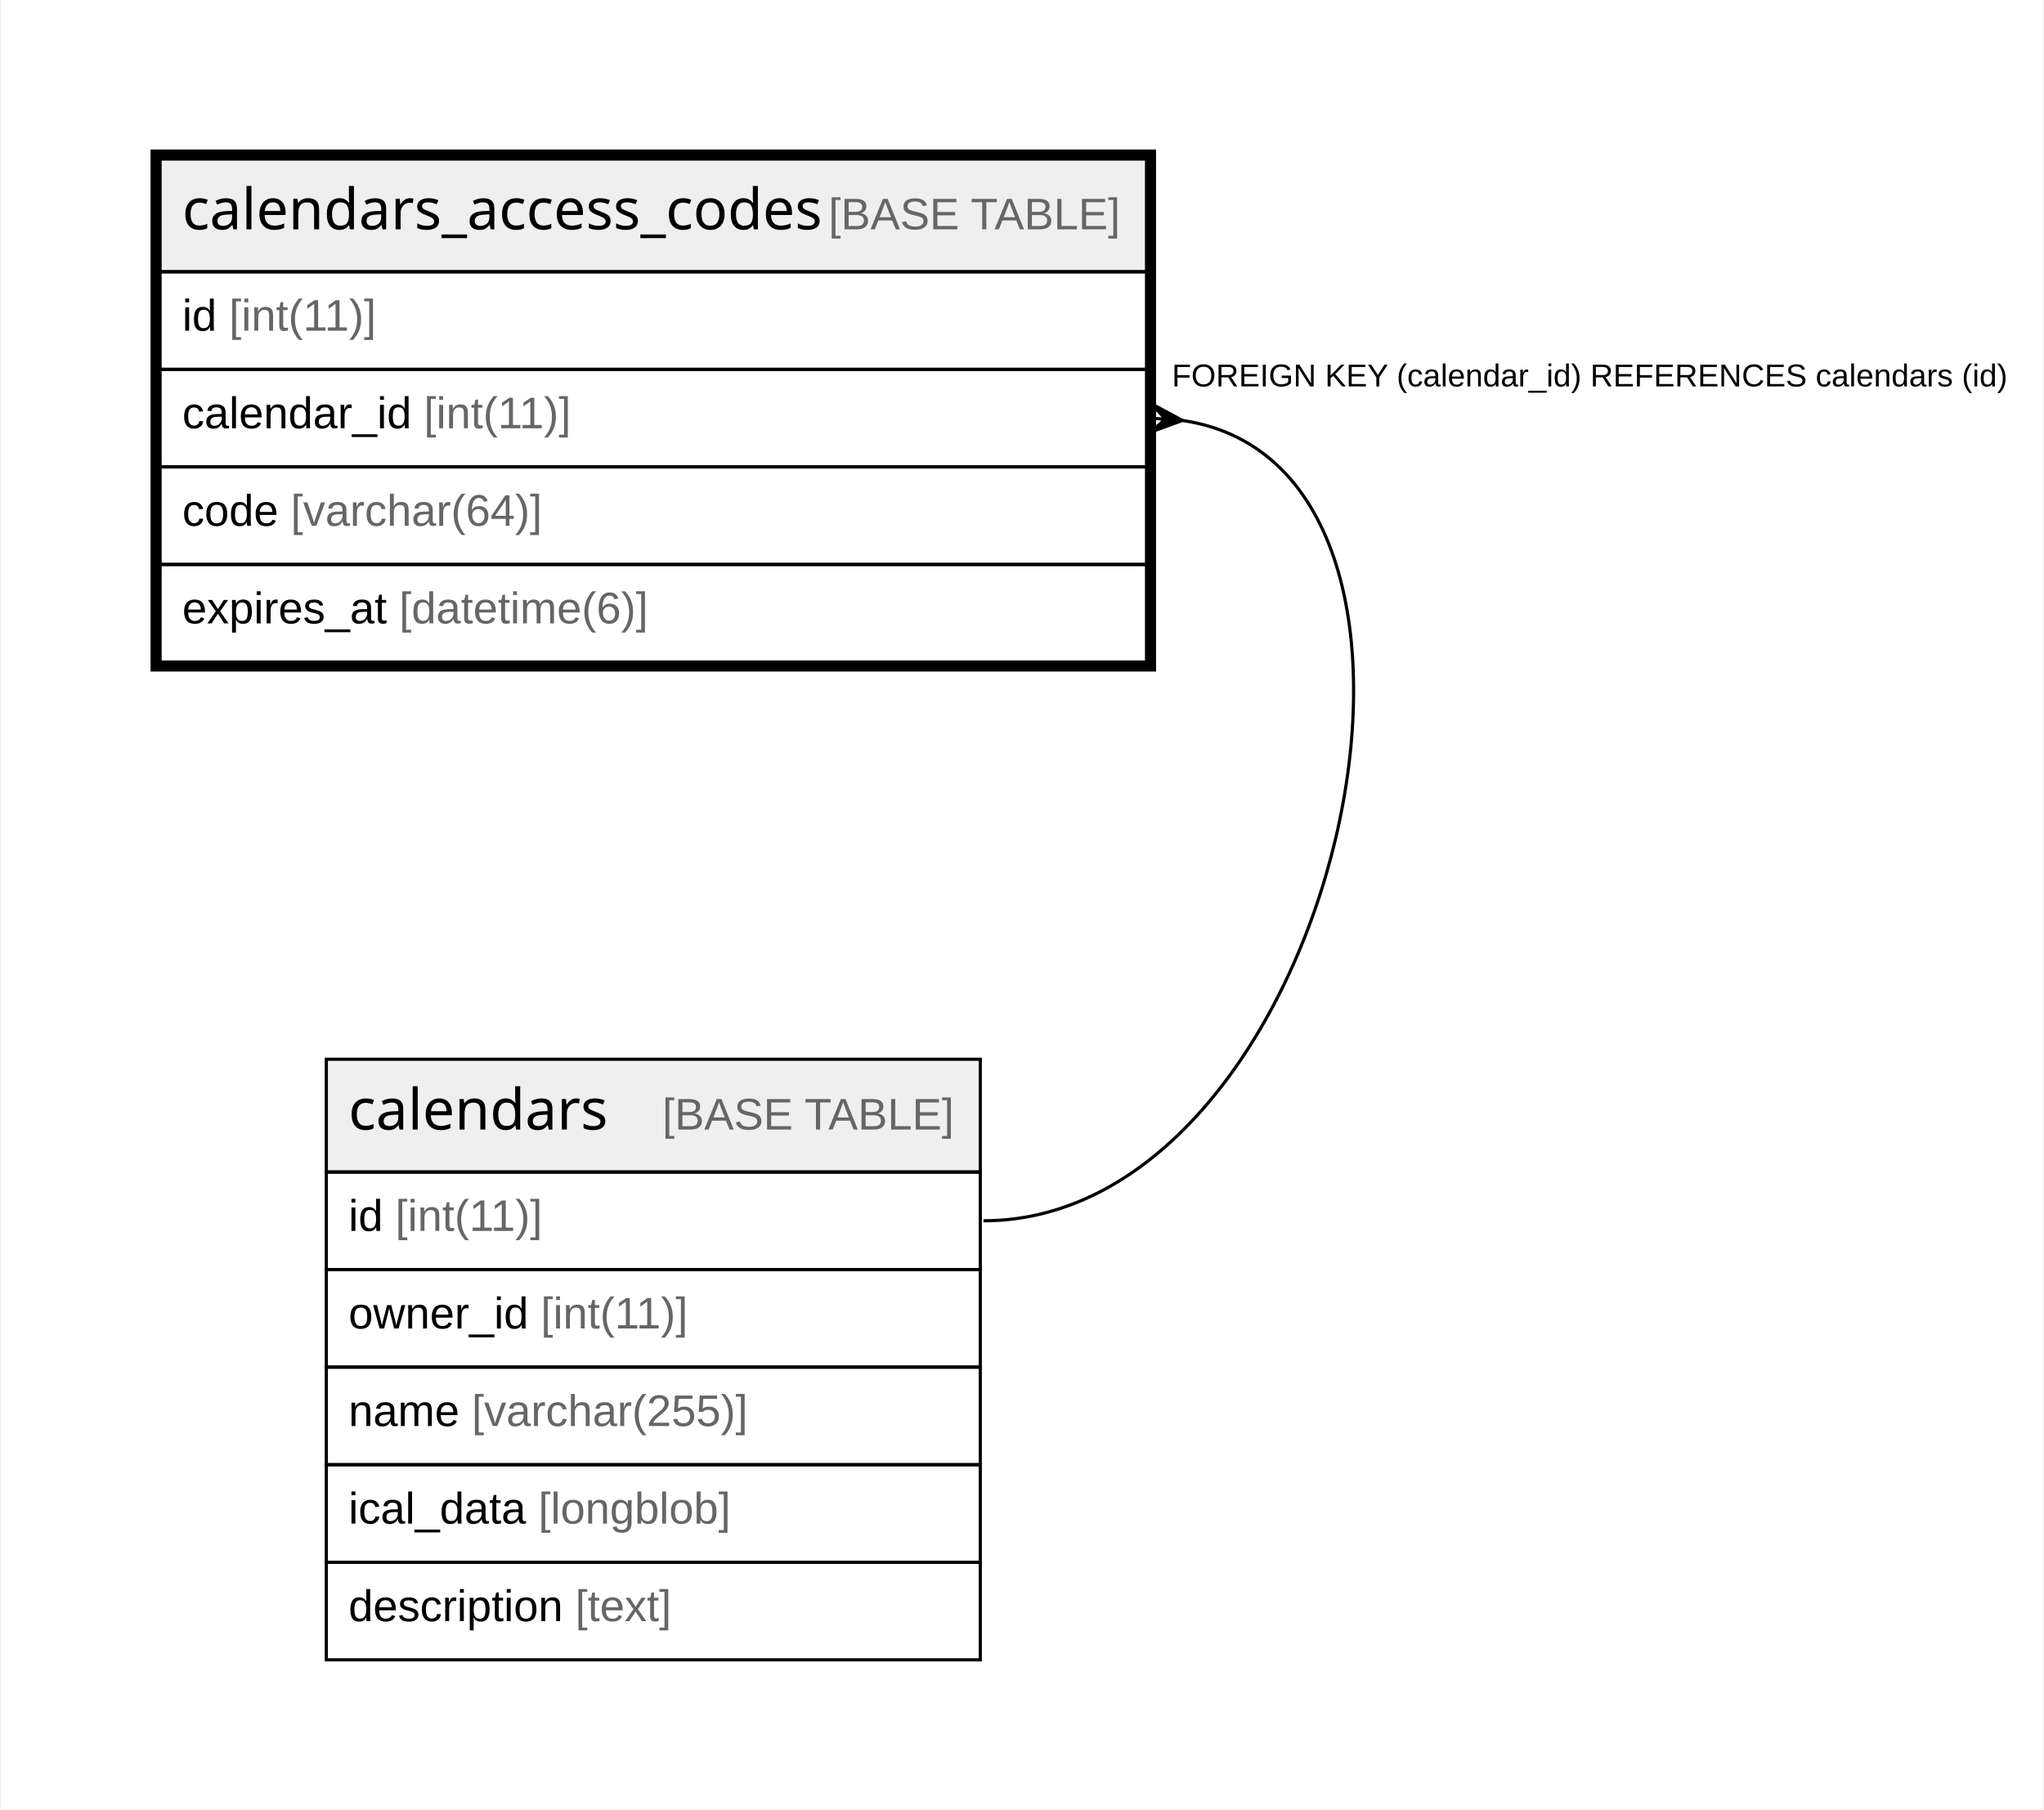
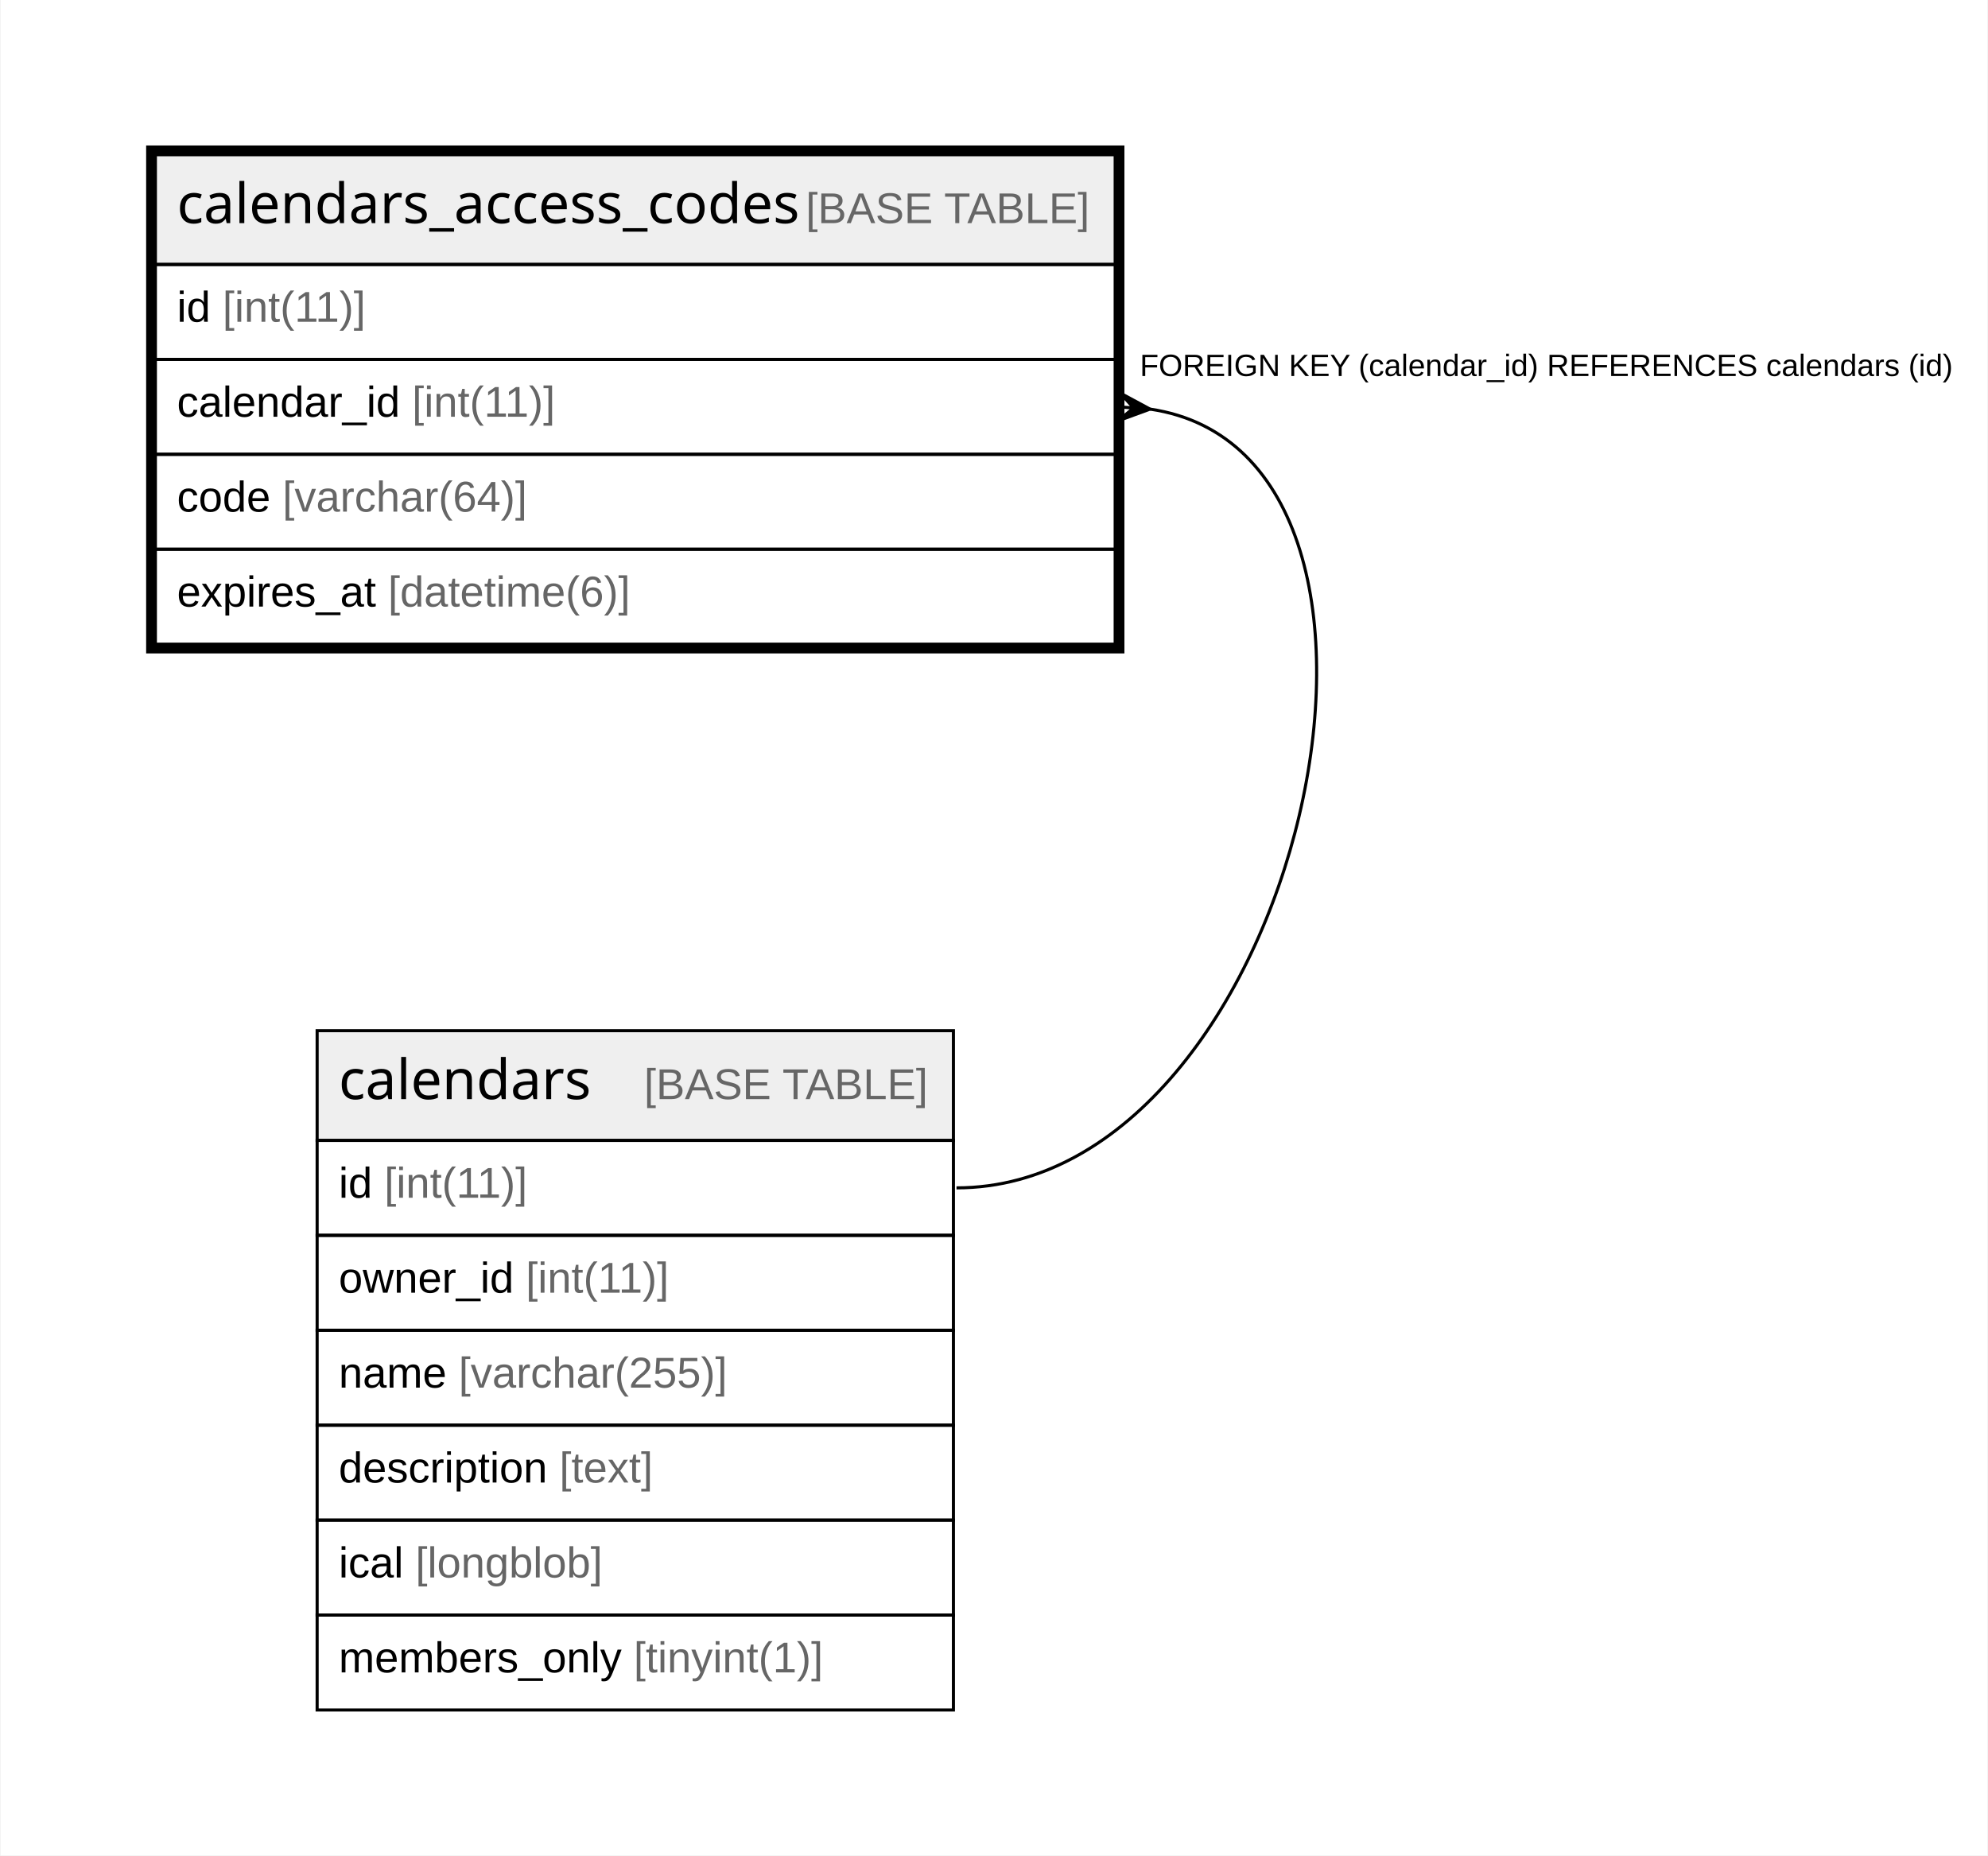
- <svg xmlns="http://www.w3.org/2000/svg" width="645pt" height="571pt" viewBox="0.00 0.00 644.57 571.20">
-   <g id="graph0" class="graph" transform="scale(1 1) rotate(0) translate(4 567.2)">
-     <polygon fill="white" stroke="none" points="-4,4 -4,-567.2 640.57,-567.2 640.57,4 -4,4" />
+ <svg xmlns="http://www.w3.org/2000/svg" width="645pt" height="602pt" viewBox="0.00 0.00 644.57 602.00">
+   <g id="graph0" class="graph" transform="scale(1 1) rotate(0) translate(4 598)">
+     <polygon fill="white" stroke="none" points="-4,4 -4,-598 640.57,-598 640.57,4 -4,4" />
    <g id="node1" class="node">
-       <polygon fill="#efefef" stroke="none" points="46.2,-481.4 46.2,-517 357.6,-517 357.6,-481.4 46.2,-481.4" />
-       <polygon fill="none" stroke="black" points="46.2,-481.4 46.2,-517 357.6,-517 357.6,-481.4 46.2,-481.4" />
-       <text text-anchor="start" x="53.2" y="-494.8" font-family="Arial Bold" font-size="18.00">calendars_access_codes</text>
-       <text text-anchor="start" x="226.11" y="-494.8" font-family="Arial" font-size="14.00">    </text>
-       <text text-anchor="start" x="257.22" y="-494.8" font-family="Arial" font-size="14.00" fill="#666666">[BASE TABLE]</text>
+       <polygon fill="#efefef" stroke="none" points="46.2,-512.2 46.2,-547.8 357.6,-547.8 357.6,-512.2 46.2,-512.2" />
+       <polygon fill="none" stroke="black" points="46.2,-512.2 46.2,-547.8 357.6,-547.8 357.6,-512.2 46.2,-512.2" />
+       <text text-anchor="start" x="53.2" y="-525.6" font-family="Arial Bold" font-size="18.00">calendars_access_codes</text>
+       <text text-anchor="start" x="226.11" y="-525.6" font-family="Arial" font-size="14.00">    </text>
+       <text text-anchor="start" x="257.22" y="-525.6" font-family="Arial" font-size="14.00" fill="#666666">[BASE TABLE]</text>
+       <polygon fill="none" stroke="black" points="46.2,-481.4 46.2,-512.2 357.6,-512.2 357.6,-481.4 46.2,-481.4" />
+       <text text-anchor="start" x="53.2" y="-493.6" font-family="Arial" font-size="14.00">id </text>
+       <text text-anchor="start" x="67.99" y="-493.6" font-family="Arial" font-size="14.00" fill="#666666">[int(11)]</text>
      <polygon fill="none" stroke="black" points="46.2,-450.6 46.2,-481.4 357.6,-481.4 357.6,-450.6 46.2,-450.6" />
-       <text text-anchor="start" x="53.2" y="-462.8" font-family="Arial" font-size="14.00">id </text>
-       <text text-anchor="start" x="67.99" y="-462.8" font-family="Arial" font-size="14.00" fill="#666666">[int(11)]</text>
+       <text text-anchor="start" x="53.2" y="-462.8" font-family="Arial" font-size="14.00">calendar_id </text>
+       <text text-anchor="start" x="129.48" y="-462.8" font-family="Arial" font-size="14.00" fill="#666666">[int(11)]</text>
      <polygon fill="none" stroke="black" points="46.2,-419.8 46.2,-450.6 357.6,-450.6 357.6,-419.8 46.2,-419.8" />
-       <text text-anchor="start" x="53.2" y="-432" font-family="Arial" font-size="14.00">calendar_id </text>
-       <text text-anchor="start" x="129.48" y="-432" font-family="Arial" font-size="14.00" fill="#666666">[int(11)]</text>
+       <text text-anchor="start" x="53.2" y="-432" font-family="Arial" font-size="14.00">code </text>
+       <text text-anchor="start" x="87.45" y="-432" font-family="Arial" font-size="14.00" fill="#666666">[varchar(64)]</text>
      <polygon fill="none" stroke="black" points="46.2,-389 46.2,-419.8 357.6,-419.8 357.6,-389 46.2,-389" />
-       <text text-anchor="start" x="53.2" y="-401.2" font-family="Arial" font-size="14.00">code </text>
-       <text text-anchor="start" x="87.45" y="-401.2" font-family="Arial" font-size="14.00" fill="#666666">[varchar(64)]</text>
-       <polygon fill="none" stroke="black" points="46.2,-358.2 46.2,-389 357.6,-389 357.6,-358.2 46.2,-358.2" />
-       <text text-anchor="start" x="53.2" y="-370.4" font-family="Arial" font-size="14.00">expires_at </text>
-       <text text-anchor="start" x="121.68" y="-370.4" font-family="Arial" font-size="14.00" fill="#666666">[datetime(6)]</text>
-       <polygon fill="none" stroke="black" stroke-width="3" points="44.7,-356.7 44.7,-518.5 359.1,-518.5 359.1,-356.7 44.7,-356.7" />
+       <text text-anchor="start" x="53.2" y="-401.2" font-family="Arial" font-size="14.00">expires_at </text>
+       <text text-anchor="start" x="121.68" y="-401.2" font-family="Arial" font-size="14.00" fill="#666666">[datetime(6)]</text>
+       <polygon fill="none" stroke="black" stroke-width="3" points="44.7,-387.5 44.7,-549.3 359.1,-549.3 359.1,-387.5 44.7,-387.5" />
    </g>
    <g id="node2" class="node">
-       <polygon fill="#efefef" stroke="none" points="98.68,-197.2 98.68,-232.8 305.12,-232.8 305.12,-197.2 98.68,-197.2" />
-       <polygon fill="none" stroke="black" points="98.68,-197.2 98.68,-232.8 305.12,-232.8 305.12,-197.2 98.68,-197.2" />
-       <text text-anchor="start" x="105.68" y="-210.6" font-family="Arial Bold" font-size="18.00">calendars</text>
-       <text text-anchor="start" x="173.63" y="-210.6" font-family="Arial" font-size="14.00">    </text>
-       <text text-anchor="start" x="204.75" y="-210.6" font-family="Arial" font-size="14.00" fill="#666666">[BASE TABLE]</text>
+       <polygon fill="#efefef" stroke="none" points="98.68,-228 98.68,-263.6 305.12,-263.6 305.12,-228 98.68,-228" />
+       <polygon fill="none" stroke="black" points="98.68,-228 98.68,-263.6 305.12,-263.6 305.12,-228 98.68,-228" />
+       <text text-anchor="start" x="105.68" y="-241.4" font-family="Arial Bold" font-size="18.00">calendars</text>
+       <text text-anchor="start" x="173.63" y="-241.4" font-family="Arial" font-size="14.00">    </text>
+       <text text-anchor="start" x="204.75" y="-241.4" font-family="Arial" font-size="14.00" fill="#666666">[BASE TABLE]</text>
+       <polygon fill="none" stroke="black" points="98.68,-197.2 98.68,-228 305.12,-228 305.12,-197.2 98.68,-197.2" />
+       <text text-anchor="start" x="105.68" y="-209.4" font-family="Arial" font-size="14.00">id </text>
+       <text text-anchor="start" x="120.46" y="-209.4" font-family="Arial" font-size="14.00" fill="#666666">[int(11)]</text>
      <polygon fill="none" stroke="black" points="98.68,-166.4 98.68,-197.2 305.12,-197.2 305.12,-166.4 98.68,-166.4" />
-       <text text-anchor="start" x="105.68" y="-178.6" font-family="Arial" font-size="14.00">id </text>
-       <text text-anchor="start" x="120.46" y="-178.6" font-family="Arial" font-size="14.00" fill="#666666">[int(11)]</text>
+       <text text-anchor="start" x="105.68" y="-178.6" font-family="Arial" font-size="14.00">owner_id </text>
+       <text text-anchor="start" x="166.38" y="-178.6" font-family="Arial" font-size="14.00" fill="#666666">[int(11)]</text>
      <polygon fill="none" stroke="black" points="98.68,-135.6 98.68,-166.4 305.12,-166.4 305.12,-135.6 98.68,-135.6" />
-       <text text-anchor="start" x="105.68" y="-147.8" font-family="Arial" font-size="14.00">owner_id </text>
-       <text text-anchor="start" x="166.38" y="-147.8" font-family="Arial" font-size="14.00" fill="#666666">[int(11)]</text>
+       <text text-anchor="start" x="105.68" y="-147.8" font-family="Arial" font-size="14.00">name </text>
+       <text text-anchor="start" x="144.59" y="-147.8" font-family="Arial" font-size="14.00" fill="#666666">[varchar(255)]</text>
      <polygon fill="none" stroke="black" points="98.68,-104.8 98.68,-135.6 305.12,-135.6 305.12,-104.8 98.68,-104.8" />
-       <text text-anchor="start" x="105.68" y="-117" font-family="Arial" font-size="14.00">name </text>
-       <text text-anchor="start" x="144.59" y="-117" font-family="Arial" font-size="14.00" fill="#666666">[varchar(255)]</text>
+       <text text-anchor="start" x="105.68" y="-117" font-family="Arial" font-size="14.00">description </text>
+       <text text-anchor="start" x="177.27" y="-117" font-family="Arial" font-size="14.00" fill="#666666">[text]</text>
      <polygon fill="none" stroke="black" points="98.68,-74 98.68,-104.8 305.12,-104.8 305.12,-74 98.68,-74" />
-       <text text-anchor="start" x="105.68" y="-86.2" font-family="Arial" font-size="14.00">ical_data </text>
-       <text text-anchor="start" x="165.61" y="-86.2" font-family="Arial" font-size="14.00" fill="#666666">[longblob]</text>
+       <text text-anchor="start" x="105.68" y="-86.2" font-family="Arial" font-size="14.00">ical </text>
+       <text text-anchor="start" x="130.57" y="-86.2" font-family="Arial" font-size="14.00" fill="#666666">[longblob]</text>
      <polygon fill="none" stroke="black" points="98.68,-43.2 98.68,-74 305.12,-74 305.12,-43.2 98.68,-43.2" />
-       <text text-anchor="start" x="105.68" y="-55.4" font-family="Arial" font-size="14.00">description </text>
-       <text text-anchor="start" x="177.27" y="-55.4" font-family="Arial" font-size="14.00" fill="#666666">[text]</text>
+       <text text-anchor="start" x="105.68" y="-55.4" font-family="Arial" font-size="14.00">members_only </text>
+       <text text-anchor="start" x="201.38" y="-55.4" font-family="Arial" font-size="14.00" fill="#666666">[tinyint(1)]</text>
    </g>
    <g id="edge1" class="edge">
-       <path fill="none" stroke="black" d="M368.89,-434.47C470.27,-419.61 417.54,-181.8 306.12,-181.8" />
-       <polygon fill="black" stroke="black" points="368.91,-434.47 358.61,-430.69 363.58,-434.85 359.26,-435.15 359.26,-435.15 359.26,-435.15 363.58,-434.85 359.25,-439.67 368.91,-434.47" />
-       <text text-anchor="start" x="365.6" y="-445.2" font-family="Arial" font-size="10.00">FOREIGN KEY (calendar_id) REFERENCES calendars (id)</text>
+       <path fill="none" stroke="black" d="M368.89,-465.27C470.27,-450.41 417.54,-212.6 306.12,-212.6" />
+       <polygon fill="black" stroke="black" points="368.91,-465.27 358.61,-461.49 363.58,-465.65 359.26,-465.95 359.26,-465.95 359.26,-465.95 363.58,-465.65 359.25,-470.47 368.91,-465.27" />
+       <text text-anchor="start" x="365.6" y="-476" font-family="Arial" font-size="10.00">FOREIGN KEY (calendar_id) REFERENCES calendars (id)</text>
    </g>
  </g>
</svg>
